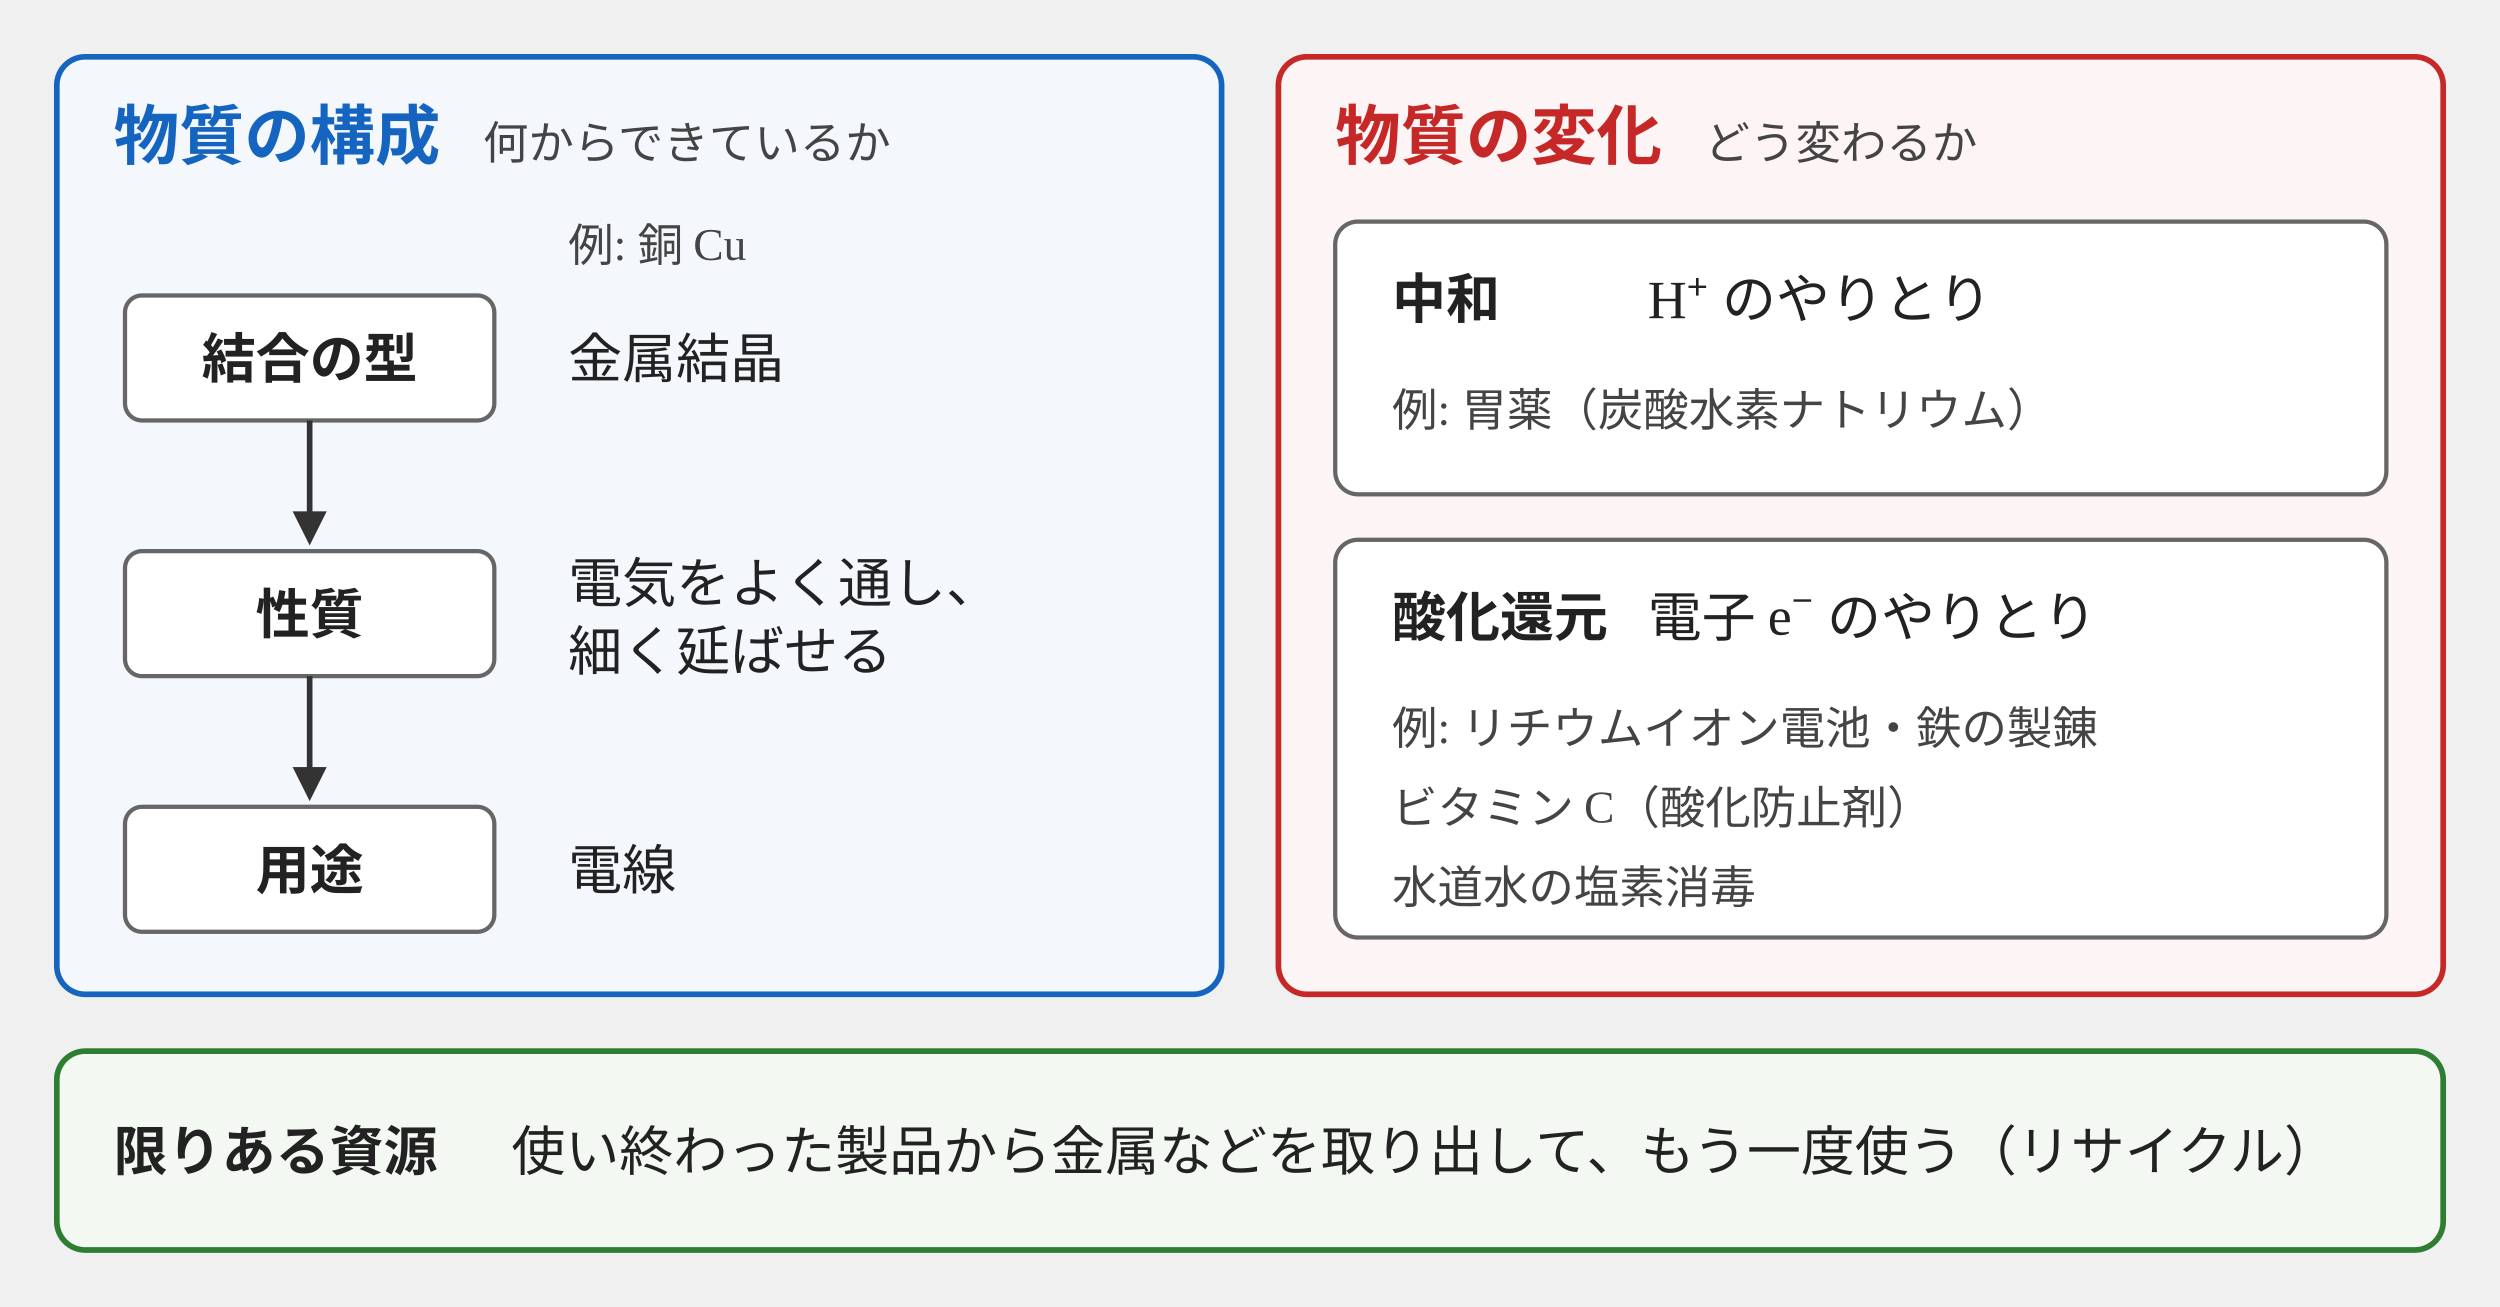
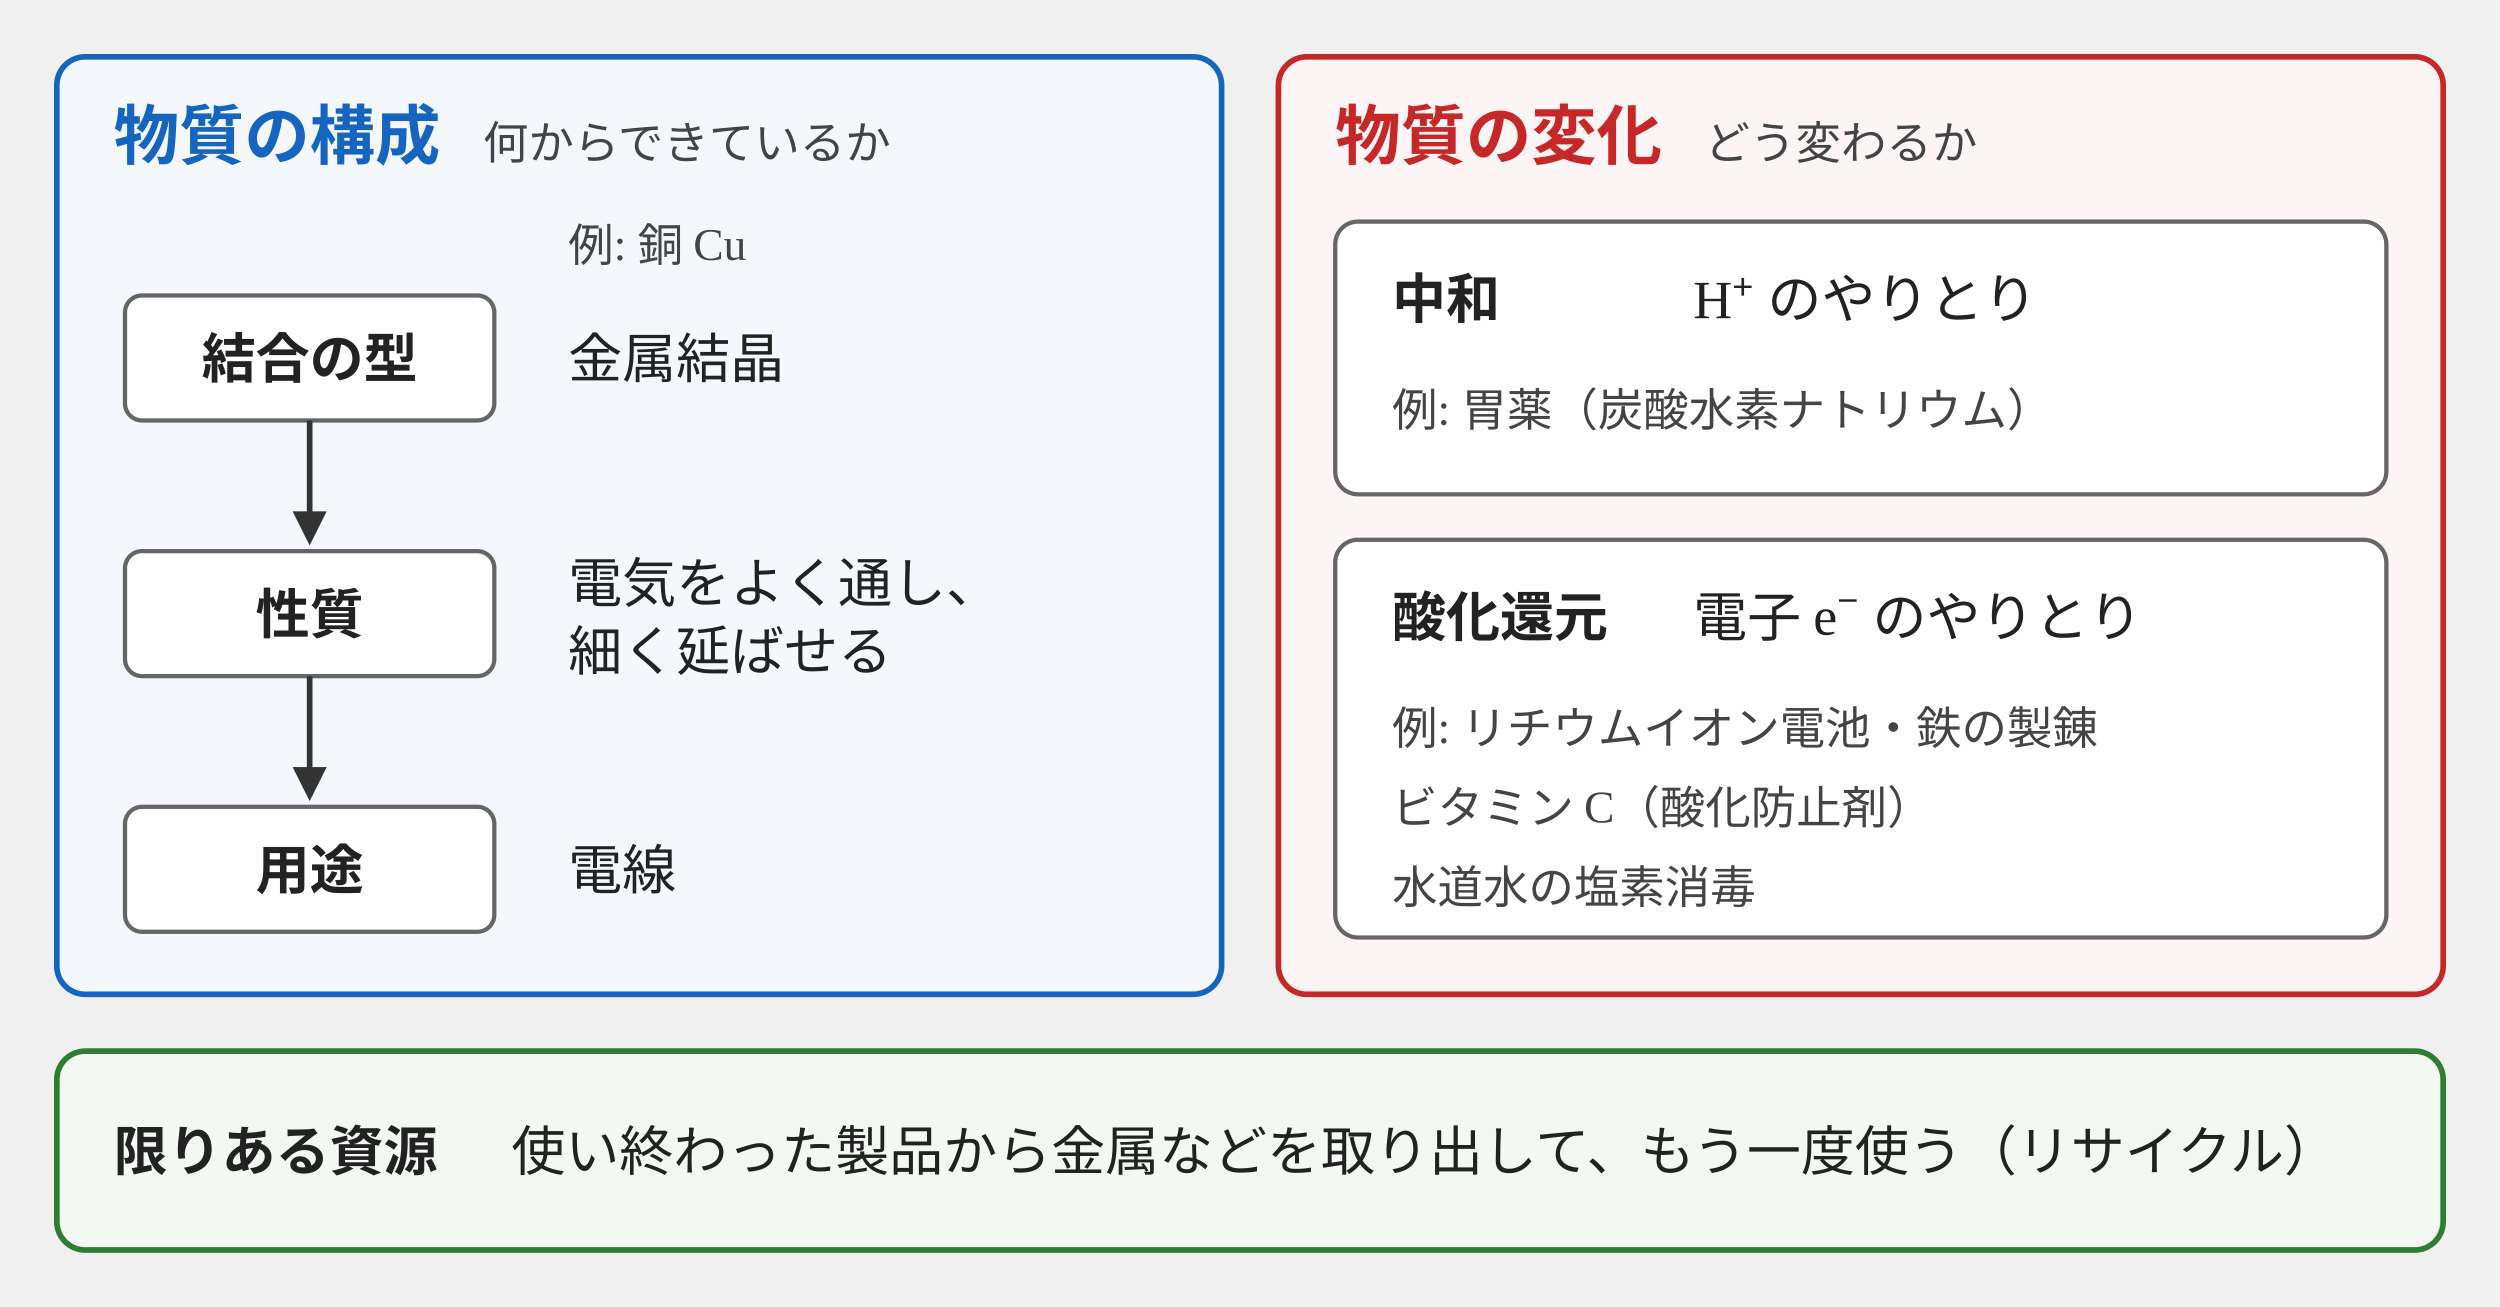
<svg xmlns="http://www.w3.org/2000/svg" width="880" height="460" viewBox="0 0 880 460" role="img">
  <style>
    .lab { font-size: 19px; fill: #222; }
    .small { font-size: 16px; fill: #444; }
    .head { font-size: 23px; font-weight: bold; }
    .bold { font-weight: bold; }
    .mid { text-anchor: middle; }
    .box { fill: #fff; stroke: #666; stroke-width: 1.5; }
    .arrow { stroke: #333; stroke-width: 2; fill: none; }
  </style>
  <rect x="20" y="20" width="410" height="330" rx="10" fill="#f4f8fd" stroke="#1565c0" stroke-width="2" />
  <text class="head" x="40" y="56" fill="#1565c0">物質の構成</text>
  <text class="small" x="170" y="56">何からできているか</text>
  <text class="small" x="200" y="92">例: 銅 Cu</text>
  <rect class="box" x="44" y="104" width="130" height="44" rx="6" />
  <text class="lab mid bold" x="109" y="133">結合の型</text>
  <text class="lab" x="200" y="133">金属結晶</text>
  <path class="arrow" d="M 109 148 L 109 184" />
  <polygon points="109,192 103,180 115,180" fill="#333" />
  <rect class="box" x="44" y="194" width="130" height="44" rx="6" />
  <text class="lab mid bold" x="109" y="223">性質</text>
  <text class="lab" x="200" y="212">電気をよく通し、</text>
  <text class="lab" x="200" y="236">細く延ばせる</text>
  <path class="arrow" d="M 109 238 L 109 274" />
  <polygon points="109,282 103,270 115,270" fill="#333" />
  <rect class="box" x="44" y="284" width="130" height="44" rx="6" />
  <text class="lab mid bold" x="109" y="313">用途</text>
  <text class="lab" x="200" y="313">電線</text>
  <rect x="450" y="20" width="410" height="330" rx="10" fill="#fdf5f5" stroke="#c62828" stroke-width="2" />
  <text class="head" x="470" y="56" fill="#c62828">物質の変化</text>
  <text class="small" x="600" y="56">どう変わるか</text>
  <rect class="box" x="470" y="78" width="370" height="96" rx="8" />
  <text class="lab bold" x="490" y="112">中和</text>
-   <text class="lab" x="580" y="112">H⁺ のやりとり</text>
+   <text class="lab" x="596" y="112">H⁺ のやりとり</text>
  <text class="small" x="490" y="150">例: 胃薬（炭酸水素ナトリウム）</text>
  <rect class="box" x="470" y="190" width="370" height="140" rx="8" />
  <text class="lab bold" x="490" y="224">酸化還元</text>
-   <text class="lab" x="580" y="224">電子 e⁻ のやりとり</text>
+   <text class="lab" x="596" y="224">電子 e⁻ のやりとり</text>
  <text class="small" x="490" y="262">例: リチウムイオン電池・鉄の製錬</text>
  <text class="small" x="490" y="290">　 ビタミン C（酸化防止剤）</text>
  <text class="small" x="490" y="318">　 水道水の塩素消毒</text>
  <rect x="20" y="370" width="840" height="70" rx="10" fill="#f3f8f2" stroke="#2e7d32" stroke-width="2" />
  <text class="lab bold" x="40" y="412" fill="#2e7d32">限りある資源</text>
  <text class="lab" x="180" y="412">使い終わった製品から金属などを取り出して、もう一度使う（リサイクル）</text>
</svg>
